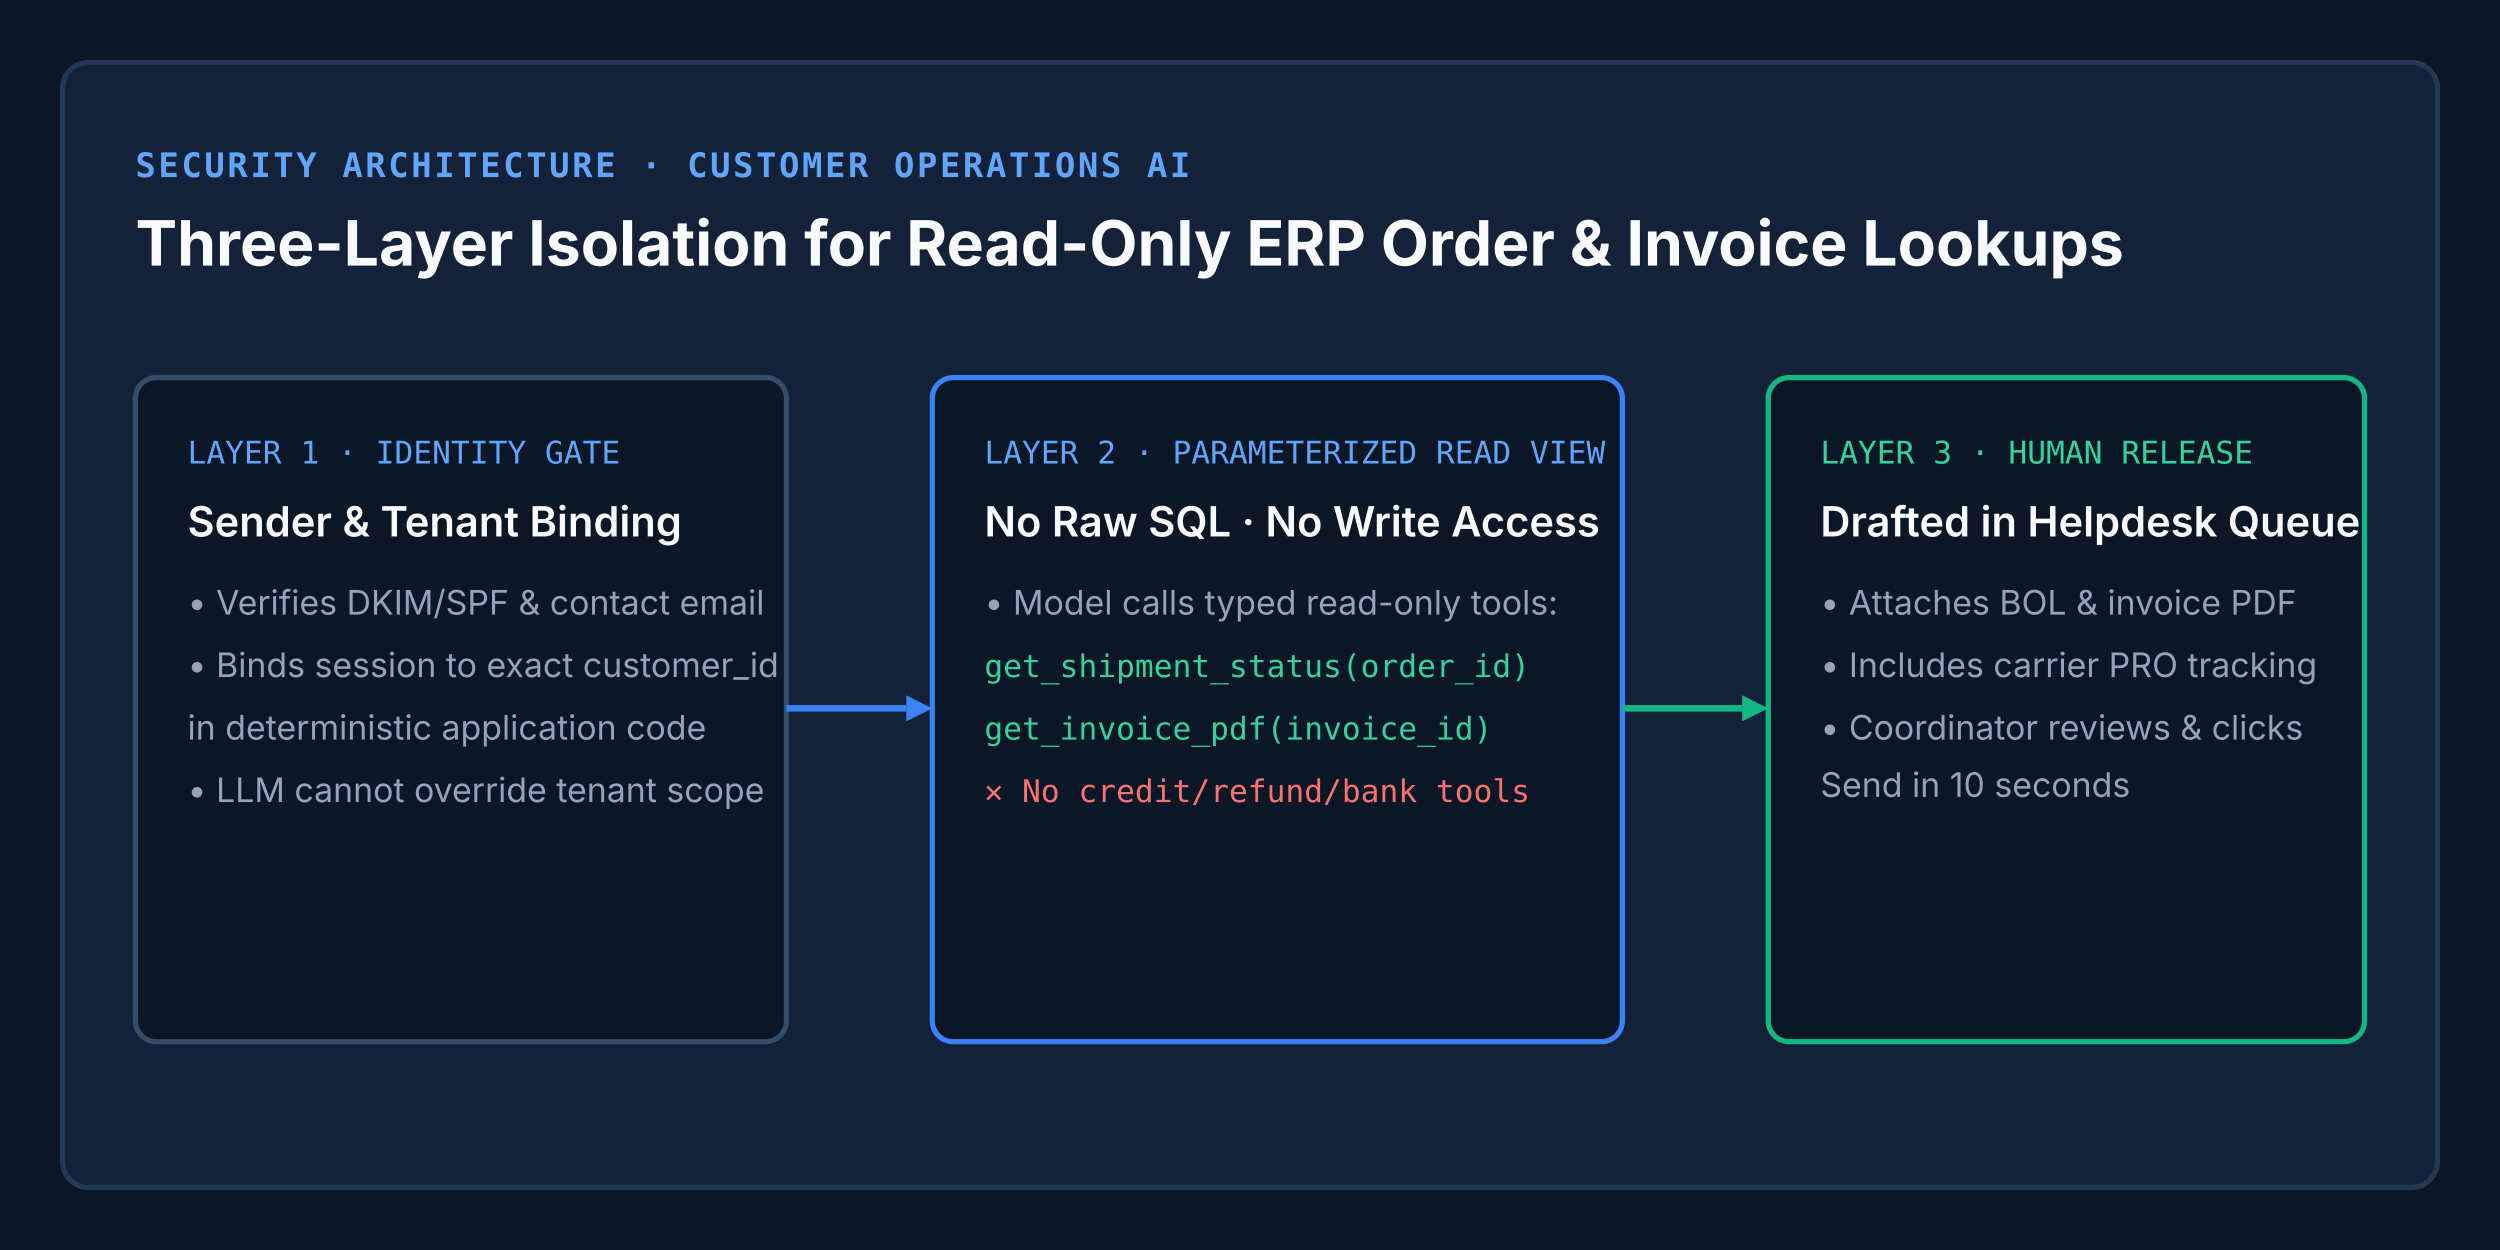
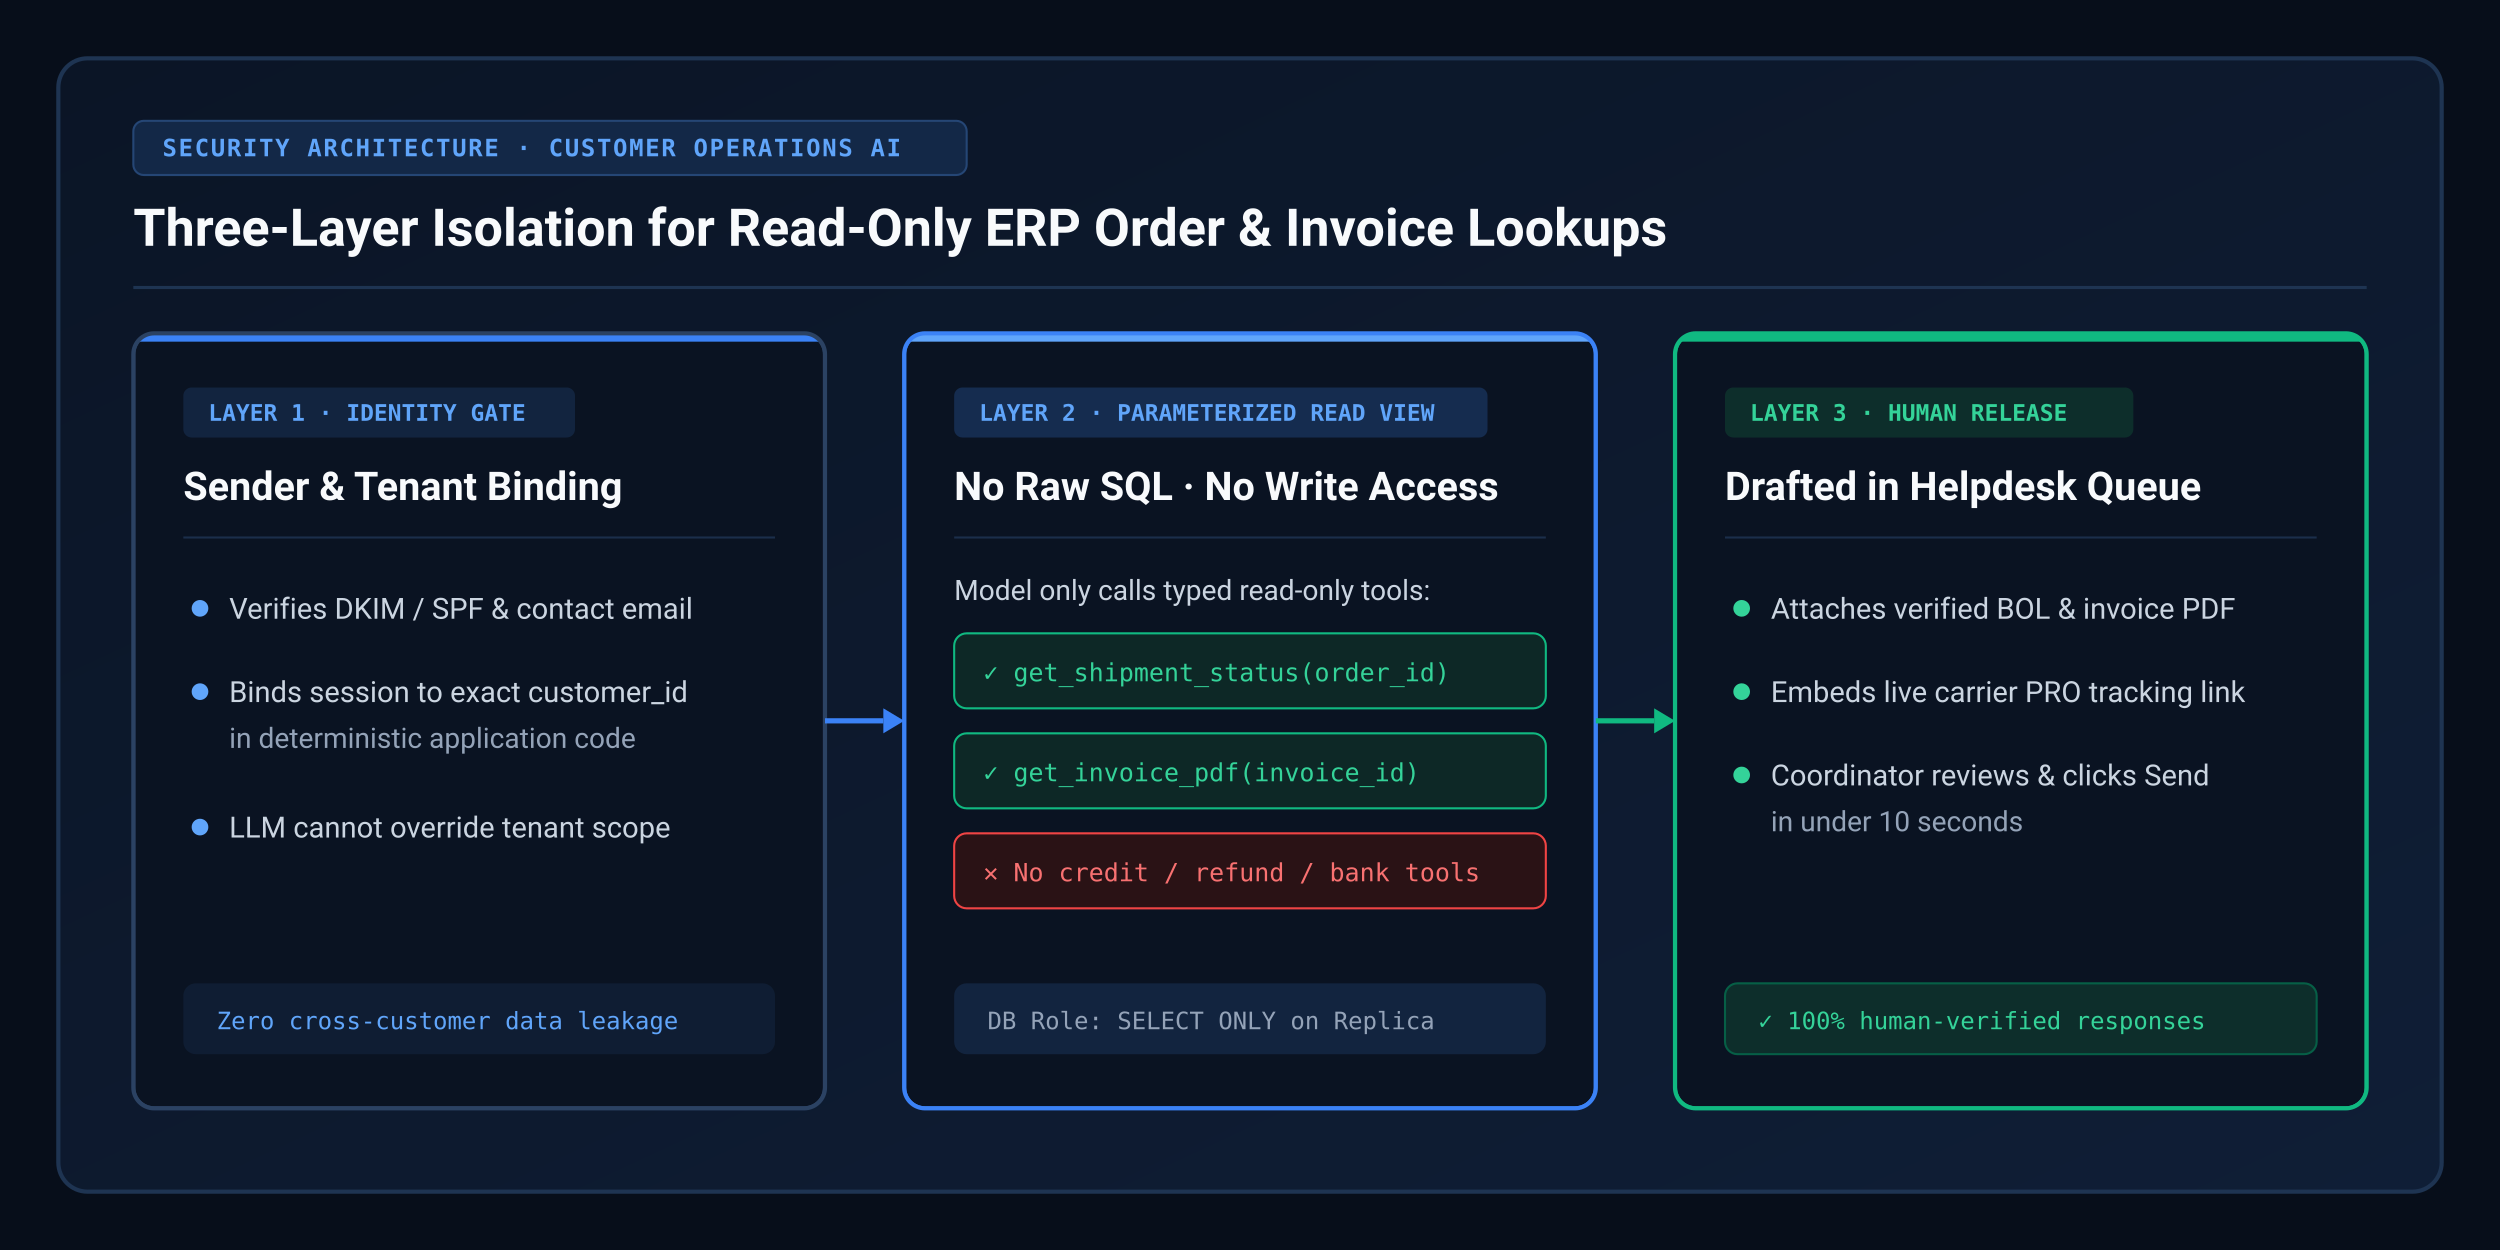
- <svg xmlns="http://www.w3.org/2000/svg" viewBox="0 0 960 480" font-family="IBM Plex Sans, -apple-system, sans-serif">
-   <rect width="960" height="480" fill="#0B1626" />
-   <rect x="24" y="24" width="912" height="432" rx="10" fill="#132238" stroke="#233854" stroke-width="2" />
-   <text x="52" y="68" fill="#60A5FA" font-family="IBM Plex Mono, monospace" font-size="13" font-weight="600" letter-spacing="1">SECURITY ARCHITECTURE · CUSTOMER OPERATIONS AI</text>
-   <text x="52" y="102" fill="#F8FAFC" font-size="24" font-weight="700">Three-Layer Isolation for Read-Only ERP Order &amp; Invoice Lookups</text>
-   <rect x="52" y="145" width="250" height="255" rx="8" fill="#0B1626" stroke="#334E68" stroke-width="2" />
-   <text x="72" y="178" fill="#60A5FA" font-family="IBM Plex Mono, monospace" font-size="12">LAYER 1 · IDENTITY GATE</text>
-   <text x="72" y="206" fill="#F8FAFC" font-size="16" font-weight="600">Sender &amp; Tenant Binding</text>
-   <text x="72" y="236" fill="#94A3B8" font-size="13">• Verifies DKIM/SPF &amp; contact email</text>
-   <text x="72" y="260" fill="#94A3B8" font-size="13">• Binds session to exact customer_id</text>
-   <text x="72" y="284" fill="#94A3B8" font-size="13">  in deterministic application code</text>
-   <text x="72" y="308" fill="#94A3B8" font-size="13">• LLM cannot override tenant scope</text>
-   <path d="M302 272 L348 272" stroke="#3B82F6" stroke-width="2.5" />
-   <polygon points="348,267 358,272 348,277" fill="#3B82F6" />
-   <rect x="358" y="145" width="265" height="255" rx="8" fill="#0B1626" stroke="#3B82F6" stroke-width="2" />
-   <text x="378" y="178" fill="#60A5FA" font-family="IBM Plex Mono, monospace" font-size="12">LAYER 2 · PARAMETERIZED READ VIEW</text>
-   <text x="378" y="206" fill="#F8FAFC" font-size="16" font-weight="600">No Raw SQL · No Write Access</text>
-   <text x="378" y="236" fill="#94A3B8" font-size="13">• Model calls typed read-only tools:</text>
-   <text x="378" y="260" fill="#34D399" font-family="IBM Plex Mono, monospace" font-size="12">  get_shipment_status(order_id)</text>
-   <text x="378" y="284" fill="#34D399" font-family="IBM Plex Mono, monospace" font-size="12">  get_invoice_pdf(invoice_id)</text>
-   <text x="378" y="308" fill="#F87171" font-family="IBM Plex Mono, monospace" font-size="12">  ✕ No credit/refund/bank tools</text>
-   <path d="M623 272 L669 272" stroke="#10B981" stroke-width="2.5" />
-   <polygon points="669,267 679,272 669,277" fill="#10B981" />
-   <rect x="679" y="145" width="229" height="255" rx="8" fill="#0B1626" stroke="#10B981" stroke-width="2" />
-   <text x="699" y="178" fill="#34D399" font-family="IBM Plex Mono, monospace" font-size="12">LAYER 3 · HUMAN RELEASE</text>
-   <text x="699" y="206" fill="#F8FAFC" font-size="16" font-weight="600">Drafted in Helpdesk Queue</text>
-   <text x="699" y="236" fill="#94A3B8" font-size="13">• Attaches BOL &amp; invoice PDF</text>
-   <text x="699" y="260" fill="#94A3B8" font-size="13">• Includes carrier PRO tracking</text>
-   <text x="699" y="284" fill="#94A3B8" font-size="13">• Coordinator reviews &amp; clicks</text>
-   <text x="699" y="306" fill="#94A3B8" font-size="13">  Send in 10 seconds</text>
+ <svg xmlns="http://www.w3.org/2000/svg" viewBox="0 0 1200 600" font-family="-apple-system, BlinkMacSystemFont, 'Segoe UI', Roboto, Helvetica, Arial, sans-serif">
+   <defs>
+     <linearGradient id="bgGrad" x1="0" y1="0" x2="1" y2="1">
+       <stop offset="0%" stop-color="#0B1526" />
+       <stop offset="100%" stop-color="#0F1E36" />
+     </linearGradient>
+     <clipPath id="clipCol1">
+       <rect x="64" y="160" width="332" height="372" rx="10" />
+     </clipPath>
+     <clipPath id="clipCol2">
+       <rect x="434" y="160" width="332" height="372" rx="10" />
+     </clipPath>
+     <clipPath id="clipCol3">
+       <rect x="804" y="160" width="332" height="372" rx="10" />
+     </clipPath>
+   </defs>
+   <rect width="1200" height="600" fill="#070E1A" />
+   <rect x="28" y="28" width="1144" height="544" rx="14" fill="url(#bgGrad)" stroke="#1E3452" stroke-width="2" />
+   <rect x="64" y="58" width="400" height="26" rx="5" fill="#132847" stroke="#254675" stroke-width="1" />
+   <text x="78" y="75" fill="#60A5FA" font-family="ui-monospace, SFMono-Regular, Menlo, monospace" font-size="11.5" font-weight="600" letter-spacing="0.8">SECURITY ARCHITECTURE · CUSTOMER OPERATIONS AI</text>
+   <text x="64" y="118" fill="#F8FAFC" font-size="25" font-weight="700">Three-Layer Isolation for Read-Only ERP Order &amp; Invoice Lookups</text>
+   <line x1="64" y1="138" x2="1136" y2="138" stroke="#1E3452" stroke-width="1.5" />
+   <g clip-path="url(#clipCol1)">
+     <rect x="64" y="160" width="332" height="372" rx="10" fill="#0A1322" stroke="#2B4263" stroke-width="2" />
+     <rect x="64" y="160" width="332" height="4" fill="#3B82F6" />
+     <rect x="88" y="186" width="188" height="24" rx="4" fill="#12243F" />
+     <text x="100" y="202" fill="#60A5FA" font-family="ui-monospace, SFMono-Regular, Menlo, monospace" font-size="11" font-weight="600">LAYER 1 · IDENTITY GATE</text>
+     <text x="88" y="240" fill="#F8FAFC" font-size="19" font-weight="700">Sender &amp; Tenant Binding</text>
+     <line x1="88" y1="258" x2="372" y2="258" stroke="#1B2E4B" stroke-width="1" />
+     <circle cx="96" cy="292" r="4" fill="#60A5FA" />
+     <text x="110" y="297" fill="#CBD5E1" font-size="14">Verifies DKIM / SPF &amp; contact email</text>
+     <circle cx="96" cy="332" r="4" fill="#60A5FA" />
+     <text x="110" y="337" fill="#CBD5E1" font-size="14">Binds session to exact customer_id</text>
+     <text x="110" y="359" fill="#94A3B8" font-size="13.5">in deterministic application code</text>
+     <circle cx="96" cy="397" r="4" fill="#60A5FA" />
+     <text x="110" y="402" fill="#CBD5E1" font-size="14">LLM cannot override tenant scope</text>
+     <rect x="88" y="472" width="284" height="34" rx="6" fill="#0F1D33" />
+     <text x="104" y="494" fill="#60A5FA" font-family="ui-monospace, SFMono-Regular, Menlo, monospace" font-size="11.5">Zero cross-customer data leakage</text>
+   </g>
+   <rect x="64" y="160" width="332" height="372" rx="10" fill="none" stroke="#2B4263" stroke-width="2" />
+   <line x1="396" y1="346" x2="424" y2="346" stroke="#3B82F6" stroke-width="2.5" />
+   <polygon points="424,340 434,346 424,352" fill="#3B82F6" />
+   <g clip-path="url(#clipCol2)">
+     <rect x="434" y="160" width="332" height="372" rx="10" fill="#0A1322" stroke="#3B82F6" stroke-width="2" />
+     <rect x="434" y="160" width="332" height="4" fill="#60A5FA" />
+     <rect x="458" y="186" width="256" height="24" rx="4" fill="#152C4F" />
+     <text x="470" y="202" fill="#60A5FA" font-family="ui-monospace, SFMono-Regular, Menlo, monospace" font-size="11" font-weight="600">LAYER 2 · PARAMETERIZED READ VIEW</text>
+     <text x="458" y="240" fill="#F8FAFC" font-size="19" font-weight="700">No Raw SQL · No Write Access</text>
+     <line x1="458" y1="258" x2="742" y2="258" stroke="#1B2E4B" stroke-width="1" />
+     <text x="458" y="288" fill="#CBD5E1" font-size="13.5">Model only calls typed read-only tools:</text>
+     <rect x="458" y="304" width="284" height="36" rx="6" fill="#0D2826" stroke="#10B981" stroke-width="1" />
+     <text x="472" y="327" fill="#34D399" font-family="ui-monospace, SFMono-Regular, Menlo, monospace" font-size="12">✓ get_shipment_status(order_id)</text>
+     <rect x="458" y="352" width="284" height="36" rx="6" fill="#0D2826" stroke="#10B981" stroke-width="1" />
+     <text x="472" y="375" fill="#34D399" font-family="ui-monospace, SFMono-Regular, Menlo, monospace" font-size="12">✓ get_invoice_pdf(invoice_id)</text>
+     <rect x="458" y="400" width="284" height="36" rx="6" fill="#2A1215" stroke="#EF4444" stroke-width="1" />
+     <text x="472" y="423" fill="#F87171" font-family="ui-monospace, SFMono-Regular, Menlo, monospace" font-size="12">✕ No credit / refund / bank tools</text>
+     <rect x="458" y="472" width="284" height="34" rx="6" fill="#12243F" />
+     <text x="474" y="494" fill="#94A3B8" font-family="ui-monospace, SFMono-Regular, Menlo, monospace" font-size="11.5">DB Role: SELECT ONLY on Replica</text>
+   </g>
+   <rect x="434" y="160" width="332" height="372" rx="10" fill="none" stroke="#3B82F6" stroke-width="2" />
+   <line x1="766" y1="346" x2="794" y2="346" stroke="#10B981" stroke-width="2.5" />
+   <polygon points="794,340 804,346 794,352" fill="#10B981" />
+   <g clip-path="url(#clipCol3)">
+     <rect x="804" y="160" width="332" height="372" rx="10" fill="#0A1322" stroke="#10B981" stroke-width="2" />
+     <rect x="804" y="160" width="332" height="4" fill="#10B981" />
+     <rect x="828" y="186" width="196" height="24" rx="4" fill="#0D2E2B" />
+     <text x="840" y="202" fill="#34D399" font-family="ui-monospace, SFMono-Regular, Menlo, monospace" font-size="11" font-weight="600">LAYER 3 · HUMAN RELEASE</text>
+     <text x="828" y="240" fill="#F8FAFC" font-size="19" font-weight="700">Drafted in Helpdesk Queue</text>
+     <line x1="828" y1="258" x2="1112" y2="258" stroke="#1B2E4B" stroke-width="1" />
+     <circle cx="836" cy="292" r="4" fill="#34D399" />
+     <text x="850" y="297" fill="#CBD5E1" font-size="14">Attaches verified BOL &amp; invoice PDF</text>
+     <circle cx="836" cy="332" r="4" fill="#34D399" />
+     <text x="850" y="337" fill="#CBD5E1" font-size="14">Embeds live carrier PRO tracking link</text>
+     <circle cx="836" cy="372" r="4" fill="#34D399" />
+     <text x="850" y="377" fill="#CBD5E1" font-size="14">Coordinator reviews &amp; clicks Send</text>
+     <text x="850" y="399" fill="#94A3B8" font-size="13.5">in under 10 seconds</text>
+     <rect x="828" y="472" width="284" height="34" rx="6" fill="#0D2E2B" stroke="#065F46" stroke-width="1" />
+     <text x="844" y="494" fill="#34D399" font-family="ui-monospace, SFMono-Regular, Menlo, monospace" font-size="11.5">✓ 100% human-verified responses</text>
+   </g>
+   <rect x="804" y="160" width="332" height="372" rx="10" fill="none" stroke="#10B981" stroke-width="2" />
</svg>
